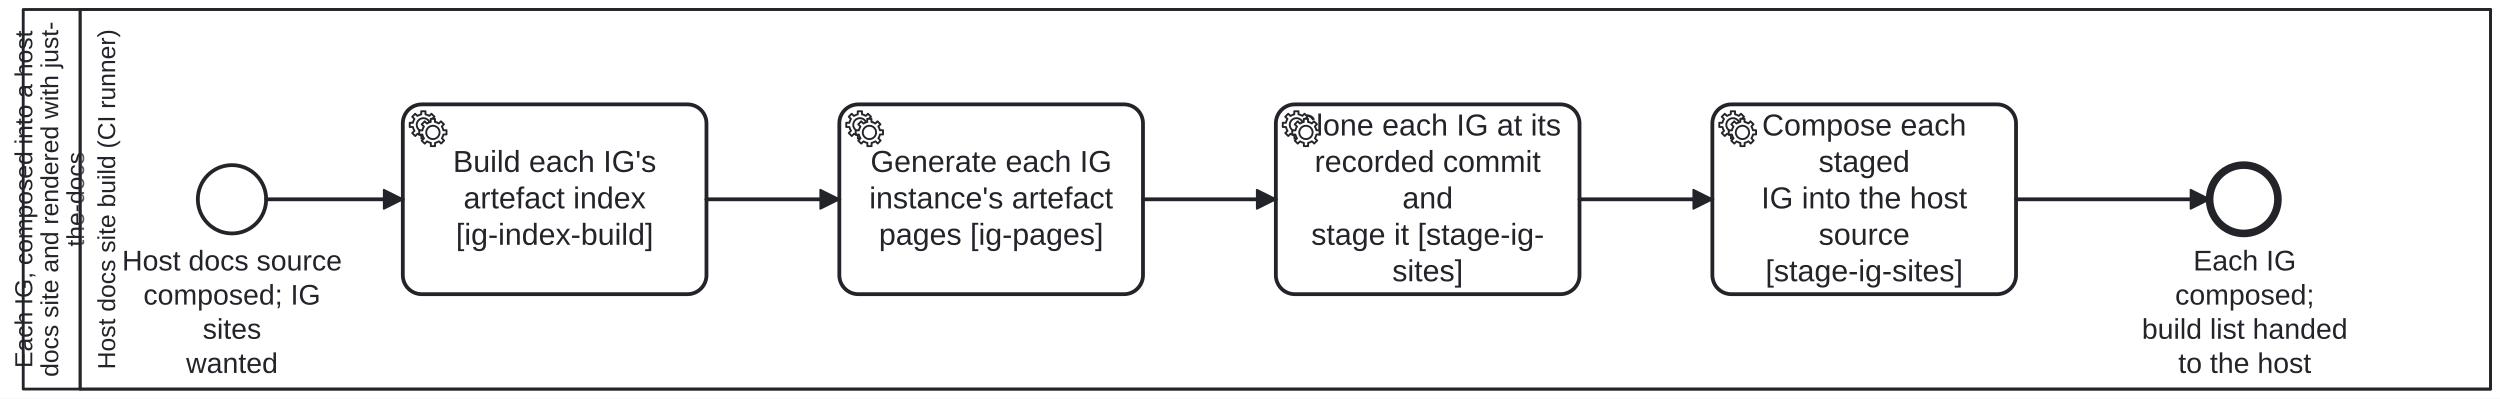
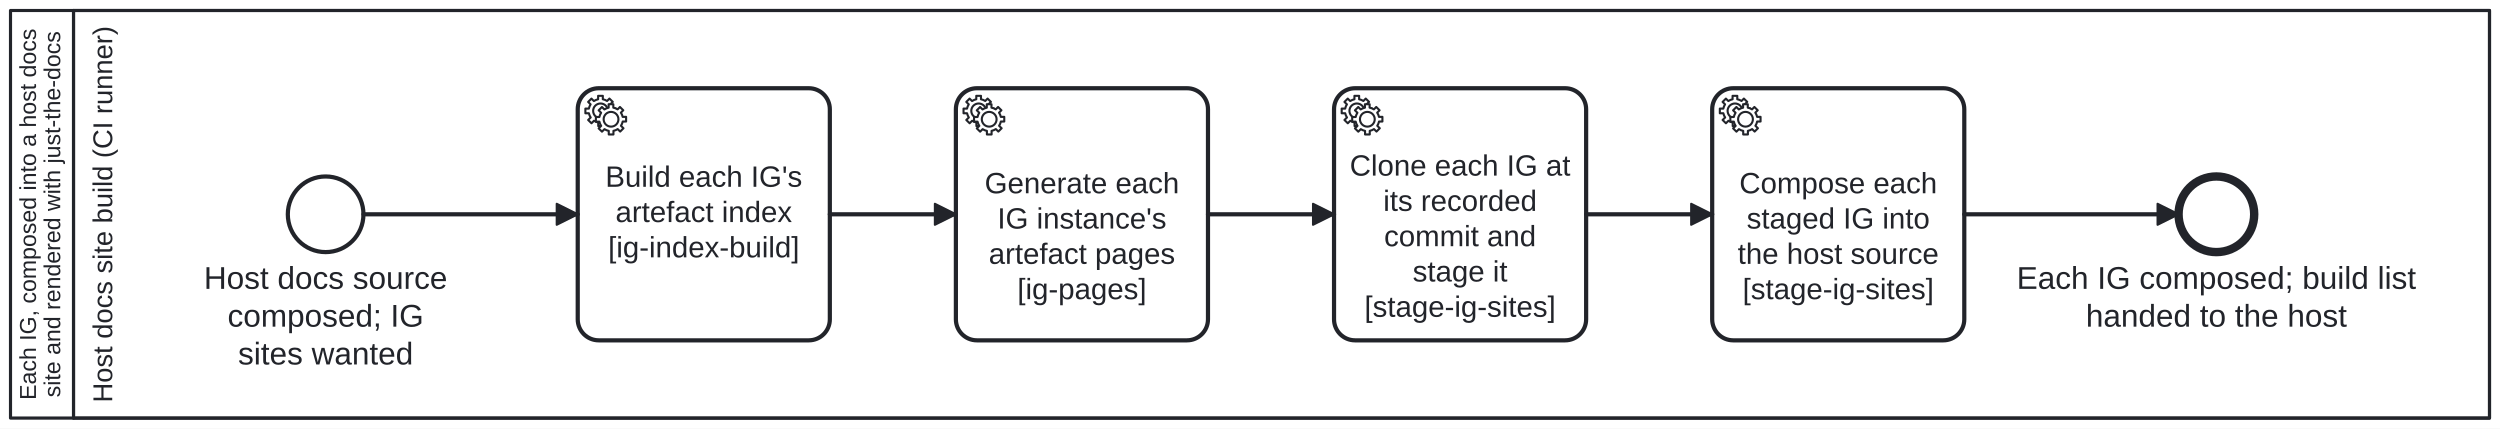
- <svg xmlns="http://www.w3.org/2000/svg" width="100%" style="max-width:100%;height:auto" viewBox="47.763 55 1317.238 210" version="1.1">
-   <rect x="47.763" y="55" width="1317.238" height="210" fill="#ffffff" />
+ <svg xmlns="http://www.w3.org/2000/svg" width="100%" style="max-width:100%;height:auto" viewBox="55 55 1190 204" version="1.1">
+   <rect x="55" y="55" width="1190" height="204" fill="#ffffff" />
  <g class="djs-group">
    <g class="djs-element djs-shape" data-element-id="Participant_Process_IgDocsSiteCompose" style="display: block;" transform="matrix(1 0 0 1 60 60)">
      <g class="djs-visual">
-         <rect x="0" y="0" width="1300" height="200" rx="0" ry="0" style="stroke-linecap: round; stroke-linejoin: round; stroke: rgb(34, 36, 42); stroke-width: 1.5px; fill: white; fill-opacity: 0.95;" />
-         <path style="fill: none; stroke-linecap: round; stroke-linejoin: round; stroke: rgb(34, 36, 42); stroke-width: 1.5px;" d="M30,0L30,200" />
-         <text lineHeight="1.05" class="djs-label" transform="matrix(-1.83697e-16 -1 1 -1.83697e-16 0 200)" style="font-family: Arial, sans-serif; font-size: 13px; font-weight: normal; fill: rgb(34, 36, 42);">
-           <tspan x="11.117" y="4.762">Each IG, composed into a host </tspan>
-           <tspan x="6.423" y="18.413">docs site and rendered with just-</tspan>
-           <tspan x="75.07" y="32.062">the-docs</tspan>
+         <rect x="0" y="0" width="1180" height="194" rx="0" ry="0" style="stroke-linecap: round; stroke-linejoin: round; stroke: rgb(34, 36, 42); stroke-width: 1.5px; fill: white; fill-opacity: 0.95;" />
+         <path style="fill: none; stroke-linecap: round; stroke-linejoin: round; stroke: rgb(34, 36, 42); stroke-width: 1.5px;" d="M30,0L30,194" />
+         <text lineHeight="1.05" class="djs-label" transform="matrix(-1.83697e-16 -1 1 -1.83697e-16 0 194)" style="font-family: Arial, sans-serif; font-size: 11px; font-weight: normal; fill: rgb(34, 36, 42);">
+           <tspan x="8.646" y="12.113">Each IG, composed into a host docs</tspan>
+           <tspan x="9.87" y="23.663">site and rendered with just-the-docs</tspan>
        </text>
      </g>
-       <rect class="djs-hit djs-hit-all" x="0" y="0" width="1300" height="200" style="fill: none; stroke-opacity: 0; stroke: white; stroke-width: 15px;" />
+       <rect class="djs-hit djs-hit-all" x="0" y="0" width="1180" height="194" style="fill: none; stroke-opacity: 0; stroke: white; stroke-width: 15px;" />
    </g>
    <g class="djs-children">
      <g class="djs-group">
        <g class="djs-element djs-shape" data-element-id="Lane_Build" style="display: block;" transform="matrix(1 0 0 1 90 60)">
          <g class="djs-visual">
-             <rect x="0" y="0" width="1270" height="200" rx="0" ry="0" style="stroke-linecap: round; stroke-linejoin: round; stroke: rgb(34, 36, 42); stroke-width: 1.5px; fill: white; fill-opacity: 0.25;" />
-             <text lineHeight="1.05" class="djs-label" transform="matrix(-1.83697e-16 -1 1 -1.83697e-16 0 200)" style="font-family: Arial, sans-serif; font-size: 13px; font-weight: normal; fill: rgb(34, 36, 42);">
-               <tspan x="10.409" y="18.413">Host docs site build (CI runner)</tspan>
-             </text>
-           </g>
-           <rect class="djs-hit djs-hit-all" x="0" y="0" width="1270" height="200" style="fill: none; stroke-opacity: 0; stroke: white; stroke-width: 15px;" />
-         </g>
-       </g>
-       <g class="djs-group">
-         <g class="djs-element djs-shape" data-element-id="Start_Compose" style="display: block;" transform="matrix(1 0 0 1 152 142)">
+             <rect x="0" y="0" width="1150" height="194" rx="0" ry="0" style="stroke-linecap: round; stroke-linejoin: round; stroke: rgb(34, 36, 42); stroke-width: 1.5px; fill: white; fill-opacity: 0.25;" />
+             <text lineHeight="1.05" class="djs-label" transform="matrix(-1.83697e-16 -1 1 -1.83697e-16 0 194)" style="font-family: Arial, sans-serif; font-size: 13px; font-weight: normal; fill: rgb(34, 36, 42);">
+               <tspan x="7.409" y="18.413">Host docs site build (CI runner)</tspan>
+             </text>
+           </g>
+           <rect class="djs-hit djs-hit-all" x="0" y="0" width="1150" height="194" style="fill: none; stroke-opacity: 0; stroke: white; stroke-width: 15px;" />
+         </g>
+       </g>
+       <g class="djs-group">
+         <g class="djs-element djs-shape" data-element-id="Start_Compose" style="display: block;" transform="matrix(1 0 0 1 192 139)">
          <g class="djs-visual">
            <circle cx="18" cy="18" r="18" style="stroke-linecap: round; stroke-linejoin: round; stroke: rgb(34, 36, 42); stroke-width: 2px; fill: white; fill-opacity: 0.95;" />
          </g>
          <rect class="djs-hit djs-hit-all" x="0" y="0" width="36" height="36" style="fill: none; stroke-opacity: 0; stroke: white; stroke-width: 15px;" />
        </g>
      </g>
      <g class="djs-group">
-         <g class="djs-element djs-shape" data-element-id="Start_Compose_label" style="display: block;" transform="matrix(1 0 0 1 112 184)">
+         <g class="djs-element djs-shape" data-element-id="Start_Compose_label" style="display: block;" transform="matrix(1 0 0 1 132.0547 179)">
          <g class="djs-visual">
            <text lineHeight="1.2" class="djs-label" style="font-family: Arial, sans-serif; font-size: 15px; font-weight: normal; fill: rgb(34, 36, 42);">
-               <tspan x="0.058" y="13.5">Host docs source</tspan>
-               <tspan x="11.312" y="31.5">composed; IG </tspan>
-               <tspan x="42.579" y="49.5">sites</tspan>
-               <tspan x="33.815" y="67.5">wanted</tspan>
-             </text>
-           </g>
-           <rect class="djs-hit djs-hit-all" x="0" y="0" width="116" height="72" style="fill: none; stroke-opacity: 0; stroke: white; stroke-width: 15px;" />
-         </g>
-       </g>
-       <g class="djs-group">
-         <g class="djs-element djs-shape" data-element-id="Task_Indexes" style="display: block;" transform="matrix(1 0 0 1 260 110)">
-           <g class="djs-visual">
-             <rect x="0" y="0" width="160" height="100" rx="10" ry="10" style="stroke-linecap: round; stroke-linejoin: round; stroke: rgb(34, 36, 42); stroke-width: 2px; fill: white; fill-opacity: 0.95;" />
-             <text lineHeight="1.2" class="djs-label" style="font-family: Arial, sans-serif; font-size: 16px; font-weight: normal; fill: rgb(34, 36, 42);">
-               <tspan x="26.445" y="35.6">Build each IG's</tspan>
-               <tspan x="31.973" y="54.8">artefact index</tspan>
-               <tspan x="27.973" y="74">[ig-index-build]</tspan>
-             </text>
-             <circle cx="5" cy="5" r="5" transform="translate(6, 6)" style="stroke-linecap: round; stroke-linejoin: round; stroke: none; stroke-width: 2px; fill: white;" />
-             <path d="m 12,18 v -1.713 c 0.352,-0.07 0.704,-0.178 1.048,-0.321 0.344,-0.145 0.666,-0.321 0.966,-0.521 l 1.194,1.18 1.567,-1.577 -1.195,-1.18 c 0.403,-0.614 0.683,-1.299 0.825,-2.018 l 1.622,-0.01 v -2.22 l -1.637,0.01 c -0.073,-0.352 -0.178,-0.7 -0.324,-1.044 -0.145,-0.344 -0.321,-0.664 -0.523,-0.962 l 1.131,-1.136 -1.583,-1.563 -1.13,1.136 c -0.614,-0.401 -1.303,-0.681 -2.023,-0.822 l 0.009,-1.619 h -2.241 l 0.004,1.631 c -0.354,0.074 -0.705,0.18 -1.05,0.324 -0.344,0.144 -0.665,0.321 -0.964,0.52 l -1.17,-1.158 -1.567,1.579 1.168,1.157 c -0.403,0.613 -0.683,1.298 -0.825,2.017 l -1.659,0.003 v 2.222 l 1.672,-0.006 c 0.073,0.351 0.18,0.702 0.324,1.045 0.145,0.344 0.321,0.664 0.523,0.961 l -1.199,1.197 1.584,1.56 1.196,-1.193 c 0.614,0.403 1.303,0.682 2.023,0.823 l 7.19e-4,1.699 h 2.227 z m 0.221,-3.996 c -1.789,0.75 -3.858,-0.093 -4.61,-1.874 -0.752,-1.783 0.091,-3.846 1.88,-4.596 1.788,-0.749 3.857,0.093 4.609,1.874 0.752,1.782 -0.091,3.846 -1.88,4.596 z" style="fill: white; stroke-linecap: round; stroke-linejoin: round; stroke: rgb(34, 36, 42); stroke-width: 1px;" />
-             <circle cx="5" cy="5" r="5" transform="translate(11, 10)" style="stroke-linecap: round; stroke-linejoin: round; stroke: none; stroke-width: 2px; fill: white;" />
-             <path d="m 17,22 v -1.713 c 0.352,-0.07 0.704,-0.178 1.048,-0.321 0.344,-0.145 0.666,-0.321 0.966,-0.521 l 1.194,1.18 1.567,-1.577 -1.195,-1.18 c 0.403,-0.614 0.683,-1.299 0.825,-2.018 l 1.622,-0.01 v -2.22 l -1.637,0.01 c -0.073,-0.352 -0.178,-0.7 -0.324,-1.044 -0.145,-0.344 -0.321,-0.664 -0.523,-0.962 l 1.131,-1.136 -1.583,-1.563 -1.13,1.136 c -0.614,-0.401 -1.303,-0.681 -2.023,-0.822 l 0.009,-1.619 h -2.241 l 0.004,1.631 c -0.354,0.074 -0.705,0.18 -1.05,0.324 -0.344,0.144 -0.665,0.321 -0.964,0.52 l -1.17,-1.158 -1.567,1.579 1.168,1.157 c -0.403,0.613 -0.683,1.298 -0.825,2.017 l -1.659,0.003 v 2.222 l 1.672,-0.006 c 0.073,0.351 0.18,0.702 0.324,1.045 0.145,0.344 0.321,0.664 0.523,0.961 l -1.199,1.197 1.584,1.56 1.196,-1.193 c 0.614,0.403 1.303,0.682 2.023,0.823 l 7.19e-4,1.699 h 2.227 z m 0.221,-3.996 c -1.789,0.75 -3.858,-0.093 -4.61,-1.874 -0.752,-1.783 0.091,-3.846 1.88,-4.596 1.788,-0.749 3.857,0.093 4.609,1.874 0.752,1.782 -0.091,3.846 -1.88,4.596 z" style="fill: white; stroke-linecap: round; stroke-linejoin: round; stroke: rgb(34, 36, 42); stroke-width: 1px;" />
-           </g>
-           <rect class="djs-hit djs-hit-all" x="0" y="0" width="160" height="100" style="fill: none; stroke-opacity: 0; stroke: white; stroke-width: 15px;" />
-         </g>
-       </g>
-       <g class="djs-group">
-         <g class="djs-element djs-shape" data-element-id="Task_Pages" style="display: block;" transform="matrix(1 0 0 1 490 110)">
-           <g class="djs-visual">
-             <rect x="0" y="0" width="160" height="100" rx="10" ry="10" style="stroke-linecap: round; stroke-linejoin: round; stroke: rgb(34, 36, 42); stroke-width: 2px; fill: white; fill-opacity: 0.95;" />
-             <text lineHeight="1.2" class="djs-label" style="font-family: Arial, sans-serif; font-size: 16px; font-weight: normal; fill: rgb(34, 36, 42);">
-               <tspan x="16.406" y="35.6">Generate each IG</tspan>
-               <tspan x="15.773" y="54.8">instance's artefact</tspan>
-               <tspan x="20.848" y="74">pages [ig-pages]</tspan>
-             </text>
-             <circle cx="5" cy="5" r="5" transform="translate(6, 6)" style="stroke-linecap: round; stroke-linejoin: round; stroke: none; stroke-width: 2px; fill: white;" />
-             <path d="m 12,18 v -1.713 c 0.352,-0.07 0.704,-0.178 1.048,-0.321 0.344,-0.145 0.666,-0.321 0.966,-0.521 l 1.194,1.18 1.567,-1.577 -1.195,-1.18 c 0.403,-0.614 0.683,-1.299 0.825,-2.018 l 1.622,-0.01 v -2.22 l -1.637,0.01 c -0.073,-0.352 -0.178,-0.7 -0.324,-1.044 -0.145,-0.344 -0.321,-0.664 -0.523,-0.962 l 1.131,-1.136 -1.583,-1.563 -1.13,1.136 c -0.614,-0.401 -1.303,-0.681 -2.023,-0.822 l 0.009,-1.619 h -2.241 l 0.004,1.631 c -0.354,0.074 -0.705,0.18 -1.05,0.324 -0.344,0.144 -0.665,0.321 -0.964,0.52 l -1.17,-1.158 -1.567,1.579 1.168,1.157 c -0.403,0.613 -0.683,1.298 -0.825,2.017 l -1.659,0.003 v 2.222 l 1.672,-0.006 c 0.073,0.351 0.18,0.702 0.324,1.045 0.145,0.344 0.321,0.664 0.523,0.961 l -1.199,1.197 1.584,1.56 1.196,-1.193 c 0.614,0.403 1.303,0.682 2.023,0.823 l 7.19e-4,1.699 h 2.227 z m 0.221,-3.996 c -1.789,0.75 -3.858,-0.093 -4.61,-1.874 -0.752,-1.783 0.091,-3.846 1.88,-4.596 1.788,-0.749 3.857,0.093 4.609,1.874 0.752,1.782 -0.091,3.846 -1.88,4.596 z" style="fill: white; stroke-linecap: round; stroke-linejoin: round; stroke: rgb(34, 36, 42); stroke-width: 1px;" />
-             <circle cx="5" cy="5" r="5" transform="translate(11, 10)" style="stroke-linecap: round; stroke-linejoin: round; stroke: none; stroke-width: 2px; fill: white;" />
-             <path d="m 17,22 v -1.713 c 0.352,-0.07 0.704,-0.178 1.048,-0.321 0.344,-0.145 0.666,-0.321 0.966,-0.521 l 1.194,1.18 1.567,-1.577 -1.195,-1.18 c 0.403,-0.614 0.683,-1.299 0.825,-2.018 l 1.622,-0.01 v -2.22 l -1.637,0.01 c -0.073,-0.352 -0.178,-0.7 -0.324,-1.044 -0.145,-0.344 -0.321,-0.664 -0.523,-0.962 l 1.131,-1.136 -1.583,-1.563 -1.13,1.136 c -0.614,-0.401 -1.303,-0.681 -2.023,-0.822 l 0.009,-1.619 h -2.241 l 0.004,1.631 c -0.354,0.074 -0.705,0.18 -1.05,0.324 -0.344,0.144 -0.665,0.321 -0.964,0.52 l -1.17,-1.158 -1.567,1.579 1.168,1.157 c -0.403,0.613 -0.683,1.298 -0.825,2.017 l -1.659,0.003 v 2.222 l 1.672,-0.006 c 0.073,0.351 0.18,0.702 0.324,1.045 0.145,0.344 0.321,0.664 0.523,0.961 l -1.199,1.197 1.584,1.56 1.196,-1.193 c 0.614,0.403 1.303,0.682 2.023,0.823 l 7.19e-4,1.699 h 2.227 z m 0.221,-3.996 c -1.789,0.75 -3.858,-0.093 -4.61,-1.874 -0.752,-1.783 0.091,-3.846 1.88,-4.596 1.788,-0.749 3.857,0.093 4.609,1.874 0.752,1.782 -0.091,3.846 -1.88,4.596 z" style="fill: white; stroke-linecap: round; stroke-linejoin: round; stroke: rgb(34, 36, 42); stroke-width: 1px;" />
-           </g>
-           <rect class="djs-hit djs-hit-all" x="0" y="0" width="160" height="100" style="fill: none; stroke-opacity: 0; stroke: white; stroke-width: 15px;" />
-         </g>
-       </g>
-       <g class="djs-group">
-         <g class="djs-element djs-shape" data-element-id="Task_Stage" style="display: block;" transform="matrix(1 0 0 1 720 110)">
-           <g class="djs-visual">
-             <rect x="0" y="0" width="160" height="100" rx="10" ry="10" style="stroke-linecap: round; stroke-linejoin: round; stroke: rgb(34, 36, 42); stroke-width: 2px; fill: white; fill-opacity: 0.95;" />
-             <text lineHeight="1.2" class="djs-label" style="font-family: Arial, sans-serif; font-size: 16px; font-weight: normal; fill: rgb(34, 36, 42);">
-               <tspan x="9.742" y="16.4">Clone each IG at its</tspan>
-               <tspan x="20.426" y="35.6">recorded commit </tspan>
-               <tspan x="66.652" y="54.8">and</tspan>
-               <tspan x="18.637" y="74">stage it [stage-ig-</tspan>
-               <tspan x="61.328" y="93.2">sites]</tspan>
-             </text>
-             <circle cx="5" cy="5" r="5" transform="translate(6, 6)" style="stroke-linecap: round; stroke-linejoin: round; stroke: none; stroke-width: 2px; fill: white;" />
-             <path d="m 12,18 v -1.713 c 0.352,-0.07 0.704,-0.178 1.048,-0.321 0.344,-0.145 0.666,-0.321 0.966,-0.521 l 1.194,1.18 1.567,-1.577 -1.195,-1.18 c 0.403,-0.614 0.683,-1.299 0.825,-2.018 l 1.622,-0.01 v -2.22 l -1.637,0.01 c -0.073,-0.352 -0.178,-0.7 -0.324,-1.044 -0.145,-0.344 -0.321,-0.664 -0.523,-0.962 l 1.131,-1.136 -1.583,-1.563 -1.13,1.136 c -0.614,-0.401 -1.303,-0.681 -2.023,-0.822 l 0.009,-1.619 h -2.241 l 0.004,1.631 c -0.354,0.074 -0.705,0.18 -1.05,0.324 -0.344,0.144 -0.665,0.321 -0.964,0.52 l -1.17,-1.158 -1.567,1.579 1.168,1.157 c -0.403,0.613 -0.683,1.298 -0.825,2.017 l -1.659,0.003 v 2.222 l 1.672,-0.006 c 0.073,0.351 0.18,0.702 0.324,1.045 0.145,0.344 0.321,0.664 0.523,0.961 l -1.199,1.197 1.584,1.56 1.196,-1.193 c 0.614,0.403 1.303,0.682 2.023,0.823 l 7.19e-4,1.699 h 2.227 z m 0.221,-3.996 c -1.789,0.75 -3.858,-0.093 -4.61,-1.874 -0.752,-1.783 0.091,-3.846 1.88,-4.596 1.788,-0.749 3.857,0.093 4.609,1.874 0.752,1.782 -0.091,3.846 -1.88,4.596 z" style="fill: white; stroke-linecap: round; stroke-linejoin: round; stroke: rgb(34, 36, 42); stroke-width: 1px;" />
-             <circle cx="5" cy="5" r="5" transform="translate(11, 10)" style="stroke-linecap: round; stroke-linejoin: round; stroke: none; stroke-width: 2px; fill: white;" />
-             <path d="m 17,22 v -1.713 c 0.352,-0.07 0.704,-0.178 1.048,-0.321 0.344,-0.145 0.666,-0.321 0.966,-0.521 l 1.194,1.18 1.567,-1.577 -1.195,-1.18 c 0.403,-0.614 0.683,-1.299 0.825,-2.018 l 1.622,-0.01 v -2.22 l -1.637,0.01 c -0.073,-0.352 -0.178,-0.7 -0.324,-1.044 -0.145,-0.344 -0.321,-0.664 -0.523,-0.962 l 1.131,-1.136 -1.583,-1.563 -1.13,1.136 c -0.614,-0.401 -1.303,-0.681 -2.023,-0.822 l 0.009,-1.619 h -2.241 l 0.004,1.631 c -0.354,0.074 -0.705,0.18 -1.05,0.324 -0.344,0.144 -0.665,0.321 -0.964,0.52 l -1.17,-1.158 -1.567,1.579 1.168,1.157 c -0.403,0.613 -0.683,1.298 -0.825,2.017 l -1.659,0.003 v 2.222 l 1.672,-0.006 c 0.073,0.351 0.18,0.702 0.324,1.045 0.145,0.344 0.321,0.664 0.523,0.961 l -1.199,1.197 1.584,1.56 1.196,-1.193 c 0.614,0.403 1.303,0.682 2.023,0.823 l 7.19e-4,1.699 h 2.227 z m 0.221,-3.996 c -1.789,0.75 -3.858,-0.093 -4.61,-1.874 -0.752,-1.783 0.091,-3.846 1.88,-4.596 1.788,-0.749 3.857,0.093 4.609,1.874 0.752,1.782 -0.091,3.846 -1.88,4.596 z" style="fill: white; stroke-linecap: round; stroke-linejoin: round; stroke: rgb(34, 36, 42); stroke-width: 1px;" />
-           </g>
-           <rect class="djs-hit djs-hit-all" x="0" y="0" width="160" height="100" style="fill: none; stroke-opacity: 0; stroke: white; stroke-width: 15px;" />
-         </g>
-       </g>
-       <g class="djs-group">
-         <g class="djs-element djs-shape" data-element-id="Task_ComposeInto" style="display: block;" transform="matrix(1 0 0 1 950 110)">
-           <g class="djs-visual">
-             <rect x="0" y="0" width="160" height="100" rx="10" ry="10" style="stroke-linecap: round; stroke-linejoin: round; stroke: rgb(34, 36, 42); stroke-width: 2px; fill: white; fill-opacity: 0.95;" />
-             <text lineHeight="1.2" class="djs-label" style="font-family: Arial, sans-serif; font-size: 16px; font-weight: normal; fill: rgb(34, 36, 42);">
-               <tspan x="26.191" y="16.4">Compose each </tspan>
-               <tspan x="55.98" y="35.6">staged</tspan>
-               <tspan x="25.746" y="54.8">IG into the host </tspan>
-               <tspan x="55.988" y="74">source</tspan>
-               <tspan x="27.98" y="93.2">[stage-ig-sites]</tspan>
-             </text>
-             <circle cx="5" cy="5" r="5" transform="translate(6, 6)" style="stroke-linecap: round; stroke-linejoin: round; stroke: none; stroke-width: 2px; fill: white;" />
-             <path d="m 12,18 v -1.713 c 0.352,-0.07 0.704,-0.178 1.048,-0.321 0.344,-0.145 0.666,-0.321 0.966,-0.521 l 1.194,1.18 1.567,-1.577 -1.195,-1.18 c 0.403,-0.614 0.683,-1.299 0.825,-2.018 l 1.622,-0.01 v -2.22 l -1.637,0.01 c -0.073,-0.352 -0.178,-0.7 -0.324,-1.044 -0.145,-0.344 -0.321,-0.664 -0.523,-0.962 l 1.131,-1.136 -1.583,-1.563 -1.13,1.136 c -0.614,-0.401 -1.303,-0.681 -2.023,-0.822 l 0.009,-1.619 h -2.241 l 0.004,1.631 c -0.354,0.074 -0.705,0.18 -1.05,0.324 -0.344,0.144 -0.665,0.321 -0.964,0.52 l -1.17,-1.158 -1.567,1.579 1.168,1.157 c -0.403,0.613 -0.683,1.298 -0.825,2.017 l -1.659,0.003 v 2.222 l 1.672,-0.006 c 0.073,0.351 0.18,0.702 0.324,1.045 0.145,0.344 0.321,0.664 0.523,0.961 l -1.199,1.197 1.584,1.56 1.196,-1.193 c 0.614,0.403 1.303,0.682 2.023,0.823 l 7.19e-4,1.699 h 2.227 z m 0.221,-3.996 c -1.789,0.75 -3.858,-0.093 -4.61,-1.874 -0.752,-1.783 0.091,-3.846 1.88,-4.596 1.788,-0.749 3.857,0.093 4.609,1.874 0.752,1.782 -0.091,3.846 -1.88,4.596 z" style="fill: white; stroke-linecap: round; stroke-linejoin: round; stroke: rgb(34, 36, 42); stroke-width: 1px;" />
-             <circle cx="5" cy="5" r="5" transform="translate(11, 10)" style="stroke-linecap: round; stroke-linejoin: round; stroke: none; stroke-width: 2px; fill: white;" />
-             <path d="m 17,22 v -1.713 c 0.352,-0.07 0.704,-0.178 1.048,-0.321 0.344,-0.145 0.666,-0.321 0.966,-0.521 l 1.194,1.18 1.567,-1.577 -1.195,-1.18 c 0.403,-0.614 0.683,-1.299 0.825,-2.018 l 1.622,-0.01 v -2.22 l -1.637,0.01 c -0.073,-0.352 -0.178,-0.7 -0.324,-1.044 -0.145,-0.344 -0.321,-0.664 -0.523,-0.962 l 1.131,-1.136 -1.583,-1.563 -1.13,1.136 c -0.614,-0.401 -1.303,-0.681 -2.023,-0.822 l 0.009,-1.619 h -2.241 l 0.004,1.631 c -0.354,0.074 -0.705,0.18 -1.05,0.324 -0.344,0.144 -0.665,0.321 -0.964,0.52 l -1.17,-1.158 -1.567,1.579 1.168,1.157 c -0.403,0.613 -0.683,1.298 -0.825,2.017 l -1.659,0.003 v 2.222 l 1.672,-0.006 c 0.073,0.351 0.18,0.702 0.324,1.045 0.145,0.344 0.321,0.664 0.523,0.961 l -1.199,1.197 1.584,1.56 1.196,-1.193 c 0.614,0.403 1.303,0.682 2.023,0.823 l 7.19e-4,1.699 h 2.227 z m 0.221,-3.996 c -1.789,0.75 -3.858,-0.093 -4.61,-1.874 -0.752,-1.783 0.091,-3.846 1.88,-4.596 1.788,-0.749 3.857,0.093 4.609,1.874 0.752,1.782 -0.091,3.846 -1.88,4.596 z" style="fill: white; stroke-linecap: round; stroke-linejoin: round; stroke: rgb(34, 36, 42); stroke-width: 1px;" />
-           </g>
-           <rect class="djs-hit djs-hit-all" x="0" y="0" width="160" height="100" style="fill: none; stroke-opacity: 0; stroke: white; stroke-width: 15px;" />
-         </g>
-       </g>
-       <g class="djs-group">
-         <g class="djs-element djs-shape" data-element-id="End_Composed" style="display: block;" transform="matrix(1 0 0 1 1212 142)">
+               <tspan x="20.003" y="13.5">Host docs source</tspan>
+               <tspan x="31.257" y="31.5">composed; IG</tspan>
+               <tspan x="36.256" y="49.5">sites wanted</tspan>
+             </text>
+           </g>
+           <rect class="djs-hit djs-hit-all" x="0" y="0" width="155.891" height="54" style="fill: none; stroke-opacity: 0; stroke: white; stroke-width: 15px;" />
+         </g>
+       </g>
+       <g class="djs-group">
+         <g class="djs-element djs-shape" data-element-id="Task_Indexes" style="display: block;" transform="matrix(1 0 0 1 330 97)">
+           <g class="djs-visual">
+             <rect x="0" y="0" width="120" height="120" rx="10" ry="10" style="stroke-linecap: round; stroke-linejoin: round; stroke: rgb(34, 36, 42); stroke-width: 2px; fill: white; fill-opacity: 0.95;" />
+             <text lineHeight="1.2" class="djs-label" transform="translate(0 34.3)" style="font-family: Arial, sans-serif; font-size: 14px; font-weight: normal; fill: rgb(34, 36, 42);">
+               <tspan x="13.14" y="12.6">Build each IG's</tspan>
+               <tspan x="17.976" y="29.4">artefact index</tspan>
+               <tspan x="14.476" y="46.2">[ig-index-build]</tspan>
+             </text>
+             <circle cx="5" cy="5" r="5" transform="translate(6, 6)" style="stroke-linecap: round; stroke-linejoin: round; stroke: none; stroke-width: 2px; fill: white;" />
+             <path d="m 12,18 v -1.713 c 0.352,-0.07 0.704,-0.178 1.048,-0.321 0.344,-0.145 0.666,-0.321 0.966,-0.521 l 1.194,1.18 1.567,-1.577 -1.195,-1.18 c 0.403,-0.614 0.683,-1.299 0.825,-2.018 l 1.622,-0.01 v -2.22 l -1.637,0.01 c -0.073,-0.352 -0.178,-0.7 -0.324,-1.044 -0.145,-0.344 -0.321,-0.664 -0.523,-0.962 l 1.131,-1.136 -1.583,-1.563 -1.13,1.136 c -0.614,-0.401 -1.303,-0.681 -2.023,-0.822 l 0.009,-1.619 h -2.241 l 0.004,1.631 c -0.354,0.074 -0.705,0.18 -1.05,0.324 -0.344,0.144 -0.665,0.321 -0.964,0.52 l -1.17,-1.158 -1.567,1.579 1.168,1.157 c -0.403,0.613 -0.683,1.298 -0.825,2.017 l -1.659,0.003 v 2.222 l 1.672,-0.006 c 0.073,0.351 0.18,0.702 0.324,1.045 0.145,0.344 0.321,0.664 0.523,0.961 l -1.199,1.197 1.584,1.56 1.196,-1.193 c 0.614,0.403 1.303,0.682 2.023,0.823 l 7.19e-4,1.699 h 2.227 z m 0.221,-3.996 c -1.789,0.75 -3.858,-0.093 -4.61,-1.874 -0.752,-1.783 0.091,-3.846 1.88,-4.596 1.788,-0.749 3.857,0.093 4.609,1.874 0.752,1.782 -0.091,3.846 -1.88,4.596 z" style="fill: white; stroke-linecap: round; stroke-linejoin: round; stroke: rgb(34, 36, 42); stroke-width: 1px;" />
+             <circle cx="5" cy="5" r="5" transform="translate(11, 10)" style="stroke-linecap: round; stroke-linejoin: round; stroke: none; stroke-width: 2px; fill: white;" />
+             <path d="m 17,22 v -1.713 c 0.352,-0.07 0.704,-0.178 1.048,-0.321 0.344,-0.145 0.666,-0.321 0.966,-0.521 l 1.194,1.18 1.567,-1.577 -1.195,-1.18 c 0.403,-0.614 0.683,-1.299 0.825,-2.018 l 1.622,-0.01 v -2.22 l -1.637,0.01 c -0.073,-0.352 -0.178,-0.7 -0.324,-1.044 -0.145,-0.344 -0.321,-0.664 -0.523,-0.962 l 1.131,-1.136 -1.583,-1.563 -1.13,1.136 c -0.614,-0.401 -1.303,-0.681 -2.023,-0.822 l 0.009,-1.619 h -2.241 l 0.004,1.631 c -0.354,0.074 -0.705,0.18 -1.05,0.324 -0.344,0.144 -0.665,0.321 -0.964,0.52 l -1.17,-1.158 -1.567,1.579 1.168,1.157 c -0.403,0.613 -0.683,1.298 -0.825,2.017 l -1.659,0.003 v 2.222 l 1.672,-0.006 c 0.073,0.351 0.18,0.702 0.324,1.045 0.145,0.344 0.321,0.664 0.523,0.961 l -1.199,1.197 1.584,1.56 1.196,-1.193 c 0.614,0.403 1.303,0.682 2.023,0.823 l 7.19e-4,1.699 h 2.227 z m 0.221,-3.996 c -1.789,0.75 -3.858,-0.093 -4.61,-1.874 -0.752,-1.783 0.091,-3.846 1.88,-4.596 1.788,-0.749 3.857,0.093 4.609,1.874 0.752,1.782 -0.091,3.846 -1.88,4.596 z" style="fill: white; stroke-linecap: round; stroke-linejoin: round; stroke: rgb(34, 36, 42); stroke-width: 1px;" />
+           </g>
+           <rect class="djs-hit djs-hit-all" x="0" y="0" width="120" height="120" style="fill: none; stroke-opacity: 0; stroke: white; stroke-width: 15px;" />
+         </g>
+       </g>
+       <g class="djs-group">
+         <g class="djs-element djs-shape" data-element-id="Task_Pages" style="display: block;" transform="matrix(1 0 0 1 510 97)">
+           <g class="djs-visual">
+             <rect x="0" y="0" width="120" height="120" rx="10" ry="10" style="stroke-linecap: round; stroke-linejoin: round; stroke: rgb(34, 36, 42); stroke-width: 2px; fill: white; fill-opacity: 0.95;" />
+             <text lineHeight="1.2" class="djs-label" transform="translate(0 37.4)" style="font-family: Arial, sans-serif; font-size: 14px; font-weight: normal; fill: rgb(34, 36, 42);">
+               <tspan x="13.69" y="12.6">Generate each</tspan>
+               <tspan x="19.757" y="29.4">IG instance's</tspan>
+               <tspan x="15.638" y="46.2">artefact pages</tspan>
+               <tspan x="29.259" y="63">[ig-pages]</tspan>
+             </text>
+             <circle cx="5" cy="5" r="5" transform="translate(6, 6)" style="stroke-linecap: round; stroke-linejoin: round; stroke: none; stroke-width: 2px; fill: white;" />
+             <path d="m 12,18 v -1.713 c 0.352,-0.07 0.704,-0.178 1.048,-0.321 0.344,-0.145 0.666,-0.321 0.966,-0.521 l 1.194,1.18 1.567,-1.577 -1.195,-1.18 c 0.403,-0.614 0.683,-1.299 0.825,-2.018 l 1.622,-0.01 v -2.22 l -1.637,0.01 c -0.073,-0.352 -0.178,-0.7 -0.324,-1.044 -0.145,-0.344 -0.321,-0.664 -0.523,-0.962 l 1.131,-1.136 -1.583,-1.563 -1.13,1.136 c -0.614,-0.401 -1.303,-0.681 -2.023,-0.822 l 0.009,-1.619 h -2.241 l 0.004,1.631 c -0.354,0.074 -0.705,0.18 -1.05,0.324 -0.344,0.144 -0.665,0.321 -0.964,0.52 l -1.17,-1.158 -1.567,1.579 1.168,1.157 c -0.403,0.613 -0.683,1.298 -0.825,2.017 l -1.659,0.003 v 2.222 l 1.672,-0.006 c 0.073,0.351 0.18,0.702 0.324,1.045 0.145,0.344 0.321,0.664 0.523,0.961 l -1.199,1.197 1.584,1.56 1.196,-1.193 c 0.614,0.403 1.303,0.682 2.023,0.823 l 7.19e-4,1.699 h 2.227 z m 0.221,-3.996 c -1.789,0.75 -3.858,-0.093 -4.61,-1.874 -0.752,-1.783 0.091,-3.846 1.88,-4.596 1.788,-0.749 3.857,0.093 4.609,1.874 0.752,1.782 -0.091,3.846 -1.88,4.596 z" style="fill: white; stroke-linecap: round; stroke-linejoin: round; stroke: rgb(34, 36, 42); stroke-width: 1px;" />
+             <circle cx="5" cy="5" r="5" transform="translate(11, 10)" style="stroke-linecap: round; stroke-linejoin: round; stroke: none; stroke-width: 2px; fill: white;" />
+             <path d="m 17,22 v -1.713 c 0.352,-0.07 0.704,-0.178 1.048,-0.321 0.344,-0.145 0.666,-0.321 0.966,-0.521 l 1.194,1.18 1.567,-1.577 -1.195,-1.18 c 0.403,-0.614 0.683,-1.299 0.825,-2.018 l 1.622,-0.01 v -2.22 l -1.637,0.01 c -0.073,-0.352 -0.178,-0.7 -0.324,-1.044 -0.145,-0.344 -0.321,-0.664 -0.523,-0.962 l 1.131,-1.136 -1.583,-1.563 -1.13,1.136 c -0.614,-0.401 -1.303,-0.681 -2.023,-0.822 l 0.009,-1.619 h -2.241 l 0.004,1.631 c -0.354,0.074 -0.705,0.18 -1.05,0.324 -0.344,0.144 -0.665,0.321 -0.964,0.52 l -1.17,-1.158 -1.567,1.579 1.168,1.157 c -0.403,0.613 -0.683,1.298 -0.825,2.017 l -1.659,0.003 v 2.222 l 1.672,-0.006 c 0.073,0.351 0.18,0.702 0.324,1.045 0.145,0.344 0.321,0.664 0.523,0.961 l -1.199,1.197 1.584,1.56 1.196,-1.193 c 0.614,0.403 1.303,0.682 2.023,0.823 l 7.19e-4,1.699 h 2.227 z m 0.221,-3.996 c -1.789,0.75 -3.858,-0.093 -4.61,-1.874 -0.752,-1.783 0.091,-3.846 1.88,-4.596 1.788,-0.749 3.857,0.093 4.609,1.874 0.752,1.782 -0.091,3.846 -1.88,4.596 z" style="fill: white; stroke-linecap: round; stroke-linejoin: round; stroke: rgb(34, 36, 42); stroke-width: 1px;" />
+           </g>
+           <rect class="djs-hit djs-hit-all" x="0" y="0" width="120" height="120" style="fill: none; stroke-opacity: 0; stroke: white; stroke-width: 15px;" />
+         </g>
+       </g>
+       <g class="djs-group">
+         <g class="djs-element djs-shape" data-element-id="Task_Stage" style="display: block;" transform="matrix(1 0 0 1 690 97)">
+           <g class="djs-visual">
+             <rect x="0" y="0" width="120" height="120" rx="10" ry="10" style="stroke-linecap: round; stroke-linejoin: round; stroke: rgb(34, 36, 42); stroke-width: 2px; fill: white; fill-opacity: 0.95;" />
+             <text lineHeight="1.2" class="djs-label" transform="translate(0 29)" style="font-family: Arial, sans-serif; font-size: 14px; font-weight: normal; fill: rgb(34, 36, 42);">
+               <tspan x="7.469" y="12.6">Clone each IG at</tspan>
+               <tspan x="23.428" y="29.4">its recorded</tspan>
+               <tspan x="23.821" y="46.2">commit and</tspan>
+               <tspan x="37.431" y="63">stage it</tspan>
+               <tspan x="14.483" y="79.8">[stage-ig-sites]</tspan>
+             </text>
+             <circle cx="5" cy="5" r="5" transform="translate(6, 6)" style="stroke-linecap: round; stroke-linejoin: round; stroke: none; stroke-width: 2px; fill: white;" />
+             <path d="m 12,18 v -1.713 c 0.352,-0.07 0.704,-0.178 1.048,-0.321 0.344,-0.145 0.666,-0.321 0.966,-0.521 l 1.194,1.18 1.567,-1.577 -1.195,-1.18 c 0.403,-0.614 0.683,-1.299 0.825,-2.018 l 1.622,-0.01 v -2.22 l -1.637,0.01 c -0.073,-0.352 -0.178,-0.7 -0.324,-1.044 -0.145,-0.344 -0.321,-0.664 -0.523,-0.962 l 1.131,-1.136 -1.583,-1.563 -1.13,1.136 c -0.614,-0.401 -1.303,-0.681 -2.023,-0.822 l 0.009,-1.619 h -2.241 l 0.004,1.631 c -0.354,0.074 -0.705,0.18 -1.05,0.324 -0.344,0.144 -0.665,0.321 -0.964,0.52 l -1.17,-1.158 -1.567,1.579 1.168,1.157 c -0.403,0.613 -0.683,1.298 -0.825,2.017 l -1.659,0.003 v 2.222 l 1.672,-0.006 c 0.073,0.351 0.18,0.702 0.324,1.045 0.145,0.344 0.321,0.664 0.523,0.961 l -1.199,1.197 1.584,1.56 1.196,-1.193 c 0.614,0.403 1.303,0.682 2.023,0.823 l 7.19e-4,1.699 h 2.227 z m 0.221,-3.996 c -1.789,0.75 -3.858,-0.093 -4.61,-1.874 -0.752,-1.783 0.091,-3.846 1.88,-4.596 1.788,-0.749 3.857,0.093 4.609,1.874 0.752,1.782 -0.091,3.846 -1.88,4.596 z" style="fill: white; stroke-linecap: round; stroke-linejoin: round; stroke: rgb(34, 36, 42); stroke-width: 1px;" />
+             <circle cx="5" cy="5" r="5" transform="translate(11, 10)" style="stroke-linecap: round; stroke-linejoin: round; stroke: none; stroke-width: 2px; fill: white;" />
+             <path d="m 17,22 v -1.713 c 0.352,-0.07 0.704,-0.178 1.048,-0.321 0.344,-0.145 0.666,-0.321 0.966,-0.521 l 1.194,1.18 1.567,-1.577 -1.195,-1.18 c 0.403,-0.614 0.683,-1.299 0.825,-2.018 l 1.622,-0.01 v -2.22 l -1.637,0.01 c -0.073,-0.352 -0.178,-0.7 -0.324,-1.044 -0.145,-0.344 -0.321,-0.664 -0.523,-0.962 l 1.131,-1.136 -1.583,-1.563 -1.13,1.136 c -0.614,-0.401 -1.303,-0.681 -2.023,-0.822 l 0.009,-1.619 h -2.241 l 0.004,1.631 c -0.354,0.074 -0.705,0.18 -1.05,0.324 -0.344,0.144 -0.665,0.321 -0.964,0.52 l -1.17,-1.158 -1.567,1.579 1.168,1.157 c -0.403,0.613 -0.683,1.298 -0.825,2.017 l -1.659,0.003 v 2.222 l 1.672,-0.006 c 0.073,0.351 0.18,0.702 0.324,1.045 0.145,0.344 0.321,0.664 0.523,0.961 l -1.199,1.197 1.584,1.56 1.196,-1.193 c 0.614,0.403 1.303,0.682 2.023,0.823 l 7.19e-4,1.699 h 2.227 z m 0.221,-3.996 c -1.789,0.75 -3.858,-0.093 -4.61,-1.874 -0.752,-1.783 0.091,-3.846 1.88,-4.596 1.788,-0.749 3.857,0.093 4.609,1.874 0.752,1.782 -0.091,3.846 -1.88,4.596 z" style="fill: white; stroke-linecap: round; stroke-linejoin: round; stroke: rgb(34, 36, 42); stroke-width: 1px;" />
+           </g>
+           <rect class="djs-hit djs-hit-all" x="0" y="0" width="120" height="120" style="fill: none; stroke-opacity: 0; stroke: white; stroke-width: 15px;" />
+         </g>
+       </g>
+       <g class="djs-group">
+         <g class="djs-element djs-shape" data-element-id="Task_ComposeInto" style="display: block;" transform="matrix(1 0 0 1 870 97)">
+           <g class="djs-visual">
+             <rect x="0" y="0" width="120" height="120" rx="10" ry="10" style="stroke-linecap: round; stroke-linejoin: round; stroke: rgb(34, 36, 42); stroke-width: 2px; fill: white; fill-opacity: 0.95;" />
+             <text lineHeight="1.2" class="djs-label" transform="translate(0 37.4)" style="font-family: Arial, sans-serif; font-size: 14px; font-weight: normal; fill: rgb(34, 36, 42);">
+               <tspan x="12.917" y="12.6">Compose each</tspan>
+               <tspan x="16.417" y="29.4">staged IG into</tspan>
+               <tspan x="12.138" y="46.2">the host source</tspan>
+               <tspan x="14.483" y="63">[stage-ig-sites]</tspan>
+             </text>
+             <circle cx="5" cy="5" r="5" transform="translate(6, 6)" style="stroke-linecap: round; stroke-linejoin: round; stroke: none; stroke-width: 2px; fill: white;" />
+             <path d="m 12,18 v -1.713 c 0.352,-0.07 0.704,-0.178 1.048,-0.321 0.344,-0.145 0.666,-0.321 0.966,-0.521 l 1.194,1.18 1.567,-1.577 -1.195,-1.18 c 0.403,-0.614 0.683,-1.299 0.825,-2.018 l 1.622,-0.01 v -2.22 l -1.637,0.01 c -0.073,-0.352 -0.178,-0.7 -0.324,-1.044 -0.145,-0.344 -0.321,-0.664 -0.523,-0.962 l 1.131,-1.136 -1.583,-1.563 -1.13,1.136 c -0.614,-0.401 -1.303,-0.681 -2.023,-0.822 l 0.009,-1.619 h -2.241 l 0.004,1.631 c -0.354,0.074 -0.705,0.18 -1.05,0.324 -0.344,0.144 -0.665,0.321 -0.964,0.52 l -1.17,-1.158 -1.567,1.579 1.168,1.157 c -0.403,0.613 -0.683,1.298 -0.825,2.017 l -1.659,0.003 v 2.222 l 1.672,-0.006 c 0.073,0.351 0.18,0.702 0.324,1.045 0.145,0.344 0.321,0.664 0.523,0.961 l -1.199,1.197 1.584,1.56 1.196,-1.193 c 0.614,0.403 1.303,0.682 2.023,0.823 l 7.19e-4,1.699 h 2.227 z m 0.221,-3.996 c -1.789,0.75 -3.858,-0.093 -4.61,-1.874 -0.752,-1.783 0.091,-3.846 1.88,-4.596 1.788,-0.749 3.857,0.093 4.609,1.874 0.752,1.782 -0.091,3.846 -1.88,4.596 z" style="fill: white; stroke-linecap: round; stroke-linejoin: round; stroke: rgb(34, 36, 42); stroke-width: 1px;" />
+             <circle cx="5" cy="5" r="5" transform="translate(11, 10)" style="stroke-linecap: round; stroke-linejoin: round; stroke: none; stroke-width: 2px; fill: white;" />
+             <path d="m 17,22 v -1.713 c 0.352,-0.07 0.704,-0.178 1.048,-0.321 0.344,-0.145 0.666,-0.321 0.966,-0.521 l 1.194,1.18 1.567,-1.577 -1.195,-1.18 c 0.403,-0.614 0.683,-1.299 0.825,-2.018 l 1.622,-0.01 v -2.22 l -1.637,0.01 c -0.073,-0.352 -0.178,-0.7 -0.324,-1.044 -0.145,-0.344 -0.321,-0.664 -0.523,-0.962 l 1.131,-1.136 -1.583,-1.563 -1.13,1.136 c -0.614,-0.401 -1.303,-0.681 -2.023,-0.822 l 0.009,-1.619 h -2.241 l 0.004,1.631 c -0.354,0.074 -0.705,0.18 -1.05,0.324 -0.344,0.144 -0.665,0.321 -0.964,0.52 l -1.17,-1.158 -1.567,1.579 1.168,1.157 c -0.403,0.613 -0.683,1.298 -0.825,2.017 l -1.659,0.003 v 2.222 l 1.672,-0.006 c 0.073,0.351 0.18,0.702 0.324,1.045 0.145,0.344 0.321,0.664 0.523,0.961 l -1.199,1.197 1.584,1.56 1.196,-1.193 c 0.614,0.403 1.303,0.682 2.023,0.823 l 7.19e-4,1.699 h 2.227 z m 0.221,-3.996 c -1.789,0.75 -3.858,-0.093 -4.61,-1.874 -0.752,-1.783 0.091,-3.846 1.88,-4.596 1.788,-0.749 3.857,0.093 4.609,1.874 0.752,1.782 -0.091,3.846 -1.88,4.596 z" style="fill: white; stroke-linecap: round; stroke-linejoin: round; stroke: rgb(34, 36, 42); stroke-width: 1px;" />
+           </g>
+           <rect class="djs-hit djs-hit-all" x="0" y="0" width="120" height="120" style="fill: none; stroke-opacity: 0; stroke: white; stroke-width: 15px;" />
+         </g>
+       </g>
+       <g class="djs-group">
+         <g class="djs-element djs-shape" data-element-id="End_Composed" style="display: block;" transform="matrix(1 0 0 1 1092 139)">
          <g class="djs-visual">
            <circle cx="18" cy="18" r="18" style="stroke-linecap: round; stroke-linejoin: round; stroke: rgb(34, 36, 42); stroke-width: 4px; fill: white; fill-opacity: 0.95;" />
          </g>
          <rect class="djs-hit djs-hit-all" x="0" y="0" width="36" height="36" style="fill: none; stroke-opacity: 0; stroke: white; stroke-width: 15px;" />
        </g>
      </g>
      <g class="djs-group">
-         <g class="djs-element djs-shape" data-element-id="End_Composed_label" style="display: block;" transform="matrix(1 0 0 1 1176 184)">
+         <g class="djs-element djs-shape" data-element-id="End_Composed_label" style="display: block;" transform="matrix(1 0 0 1 994.9531 179)">
          <g class="djs-visual">
            <text lineHeight="1.2" class="djs-label" style="font-family: Arial, sans-serif; font-size: 15px; font-weight: normal; fill: rgb(34, 36, 42);">
-               <tspan x="27.404" y="13.5">Each IG </tspan>
-               <tspan x="17.813" y="31.5">composed;</tspan>
-               <tspan x="0.293" y="49.5">build list handed</tspan>
-               <tspan x="19.476" y="67.5">to the host</tspan>
-             </text>
-           </g>
-           <rect class="djs-hit djs-hit-all" x="0" y="0" width="109" height="72" style="fill: none; stroke-opacity: 0; stroke: white; stroke-width: 15px;" />
+               <tspan x="20" y="13.5">Each IG composed; build list</tspan>
+               <tspan x="52.912" y="31.5">handed to the host</tspan>
+             </text>
+           </g>
+           <rect class="djs-hit djs-hit-all" x="0" y="0" width="230.094" height="36" style="fill: none; stroke-opacity: 0; stroke: white; stroke-width: 15px;" />
        </g>
      </g>
      <g class="djs-group">
        <g class="djs-element djs-connection" data-element-id="Flow_1" style="display: block;">
          <g class="djs-visual">
            <defs>
              <marker id="bpmn-marker-1" viewBox="0 0 20 20" refX="11" refY="10" markerWidth="10" markerHeight="10" orient="auto">
                <path d="M 1 5 L 11 10 L 1 15 Z" style="stroke-linecap: round; stroke-linejoin: round; stroke: rgb(34, 36, 42); stroke-width: 1px; fill: rgb(34, 36, 42);" />
              </marker>
            </defs>
-             <path data-corner-radius="5" style="fill: none; stroke-linecap: round; stroke-linejoin: round; stroke: rgb(34, 36, 42); stroke-width: 2px; marker-end: url('#bpmn-marker-1');" d="M188,160L260,160" />
-           </g>
-           <path d="M188,160L260,160" class="djs-hit djs-hit-stroke" style="fill: none; stroke-opacity: 0; stroke: white; stroke-width: 15px;" />
+             <path data-corner-radius="5" style="fill: none; stroke-linecap: round; stroke-linejoin: round; stroke: rgb(34, 36, 42); stroke-width: 2px; marker-end: url('#bpmn-marker-1');" d="M228,157L330,157" />
+           </g>
+           <path d="M228,157L330,157" class="djs-hit djs-hit-stroke" style="fill: none; stroke-opacity: 0; stroke: white; stroke-width: 15px;" />
        </g>
      </g>
      <g class="djs-group">
        <g class="djs-element djs-connection" data-element-id="Flow_2" style="display: block;">
          <g class="djs-visual">
            <defs>
              <marker id="bpmn-marker-2" viewBox="0 0 20 20" refX="11" refY="10" markerWidth="10" markerHeight="10" orient="auto">
                <path d="M 1 5 L 11 10 L 1 15 Z" style="stroke-linecap: round; stroke-linejoin: round; stroke: rgb(34, 36, 42); stroke-width: 1px; fill: rgb(34, 36, 42);" />
              </marker>
            </defs>
-             <path data-corner-radius="5" style="fill: none; stroke-linecap: round; stroke-linejoin: round; stroke: rgb(34, 36, 42); stroke-width: 2px; marker-end: url('#bpmn-marker-2');" d="M420,160L490,160" />
-           </g>
-           <path d="M420,160L490,160" class="djs-hit djs-hit-stroke" style="fill: none; stroke-opacity: 0; stroke: white; stroke-width: 15px;" />
+             <path data-corner-radius="5" style="fill: none; stroke-linecap: round; stroke-linejoin: round; stroke: rgb(34, 36, 42); stroke-width: 2px; marker-end: url('#bpmn-marker-2');" d="M450,157L510,157" />
+           </g>
+           <path d="M450,157L510,157" class="djs-hit djs-hit-stroke" style="fill: none; stroke-opacity: 0; stroke: white; stroke-width: 15px;" />
        </g>
      </g>
      <g class="djs-group">
        <g class="djs-element djs-connection" data-element-id="Flow_3" style="display: block;">
          <g class="djs-visual">
            <defs>
              <marker id="bpmn-marker-3" viewBox="0 0 20 20" refX="11" refY="10" markerWidth="10" markerHeight="10" orient="auto">
                <path d="M 1 5 L 11 10 L 1 15 Z" style="stroke-linecap: round; stroke-linejoin: round; stroke: rgb(34, 36, 42); stroke-width: 1px; fill: rgb(34, 36, 42);" />
              </marker>
            </defs>
-             <path data-corner-radius="5" style="fill: none; stroke-linecap: round; stroke-linejoin: round; stroke: rgb(34, 36, 42); stroke-width: 2px; marker-end: url('#bpmn-marker-3');" d="M650,160L720,160" />
-           </g>
-           <path d="M650,160L720,160" class="djs-hit djs-hit-stroke" style="fill: none; stroke-opacity: 0; stroke: white; stroke-width: 15px;" />
+             <path data-corner-radius="5" style="fill: none; stroke-linecap: round; stroke-linejoin: round; stroke: rgb(34, 36, 42); stroke-width: 2px; marker-end: url('#bpmn-marker-3');" d="M630,157L690,157" />
+           </g>
+           <path d="M630,157L690,157" class="djs-hit djs-hit-stroke" style="fill: none; stroke-opacity: 0; stroke: white; stroke-width: 15px;" />
        </g>
      </g>
      <g class="djs-group">
        <g class="djs-element djs-connection" data-element-id="Flow_4" style="display: block;">
          <g class="djs-visual">
            <defs>
              <marker id="bpmn-marker-4" viewBox="0 0 20 20" refX="11" refY="10" markerWidth="10" markerHeight="10" orient="auto">
                <path d="M 1 5 L 11 10 L 1 15 Z" style="stroke-linecap: round; stroke-linejoin: round; stroke: rgb(34, 36, 42); stroke-width: 1px; fill: rgb(34, 36, 42);" />
              </marker>
            </defs>
-             <path data-corner-radius="5" style="fill: none; stroke-linecap: round; stroke-linejoin: round; stroke: rgb(34, 36, 42); stroke-width: 2px; marker-end: url('#bpmn-marker-4');" d="M880,160L950,160" />
-           </g>
-           <path d="M880,160L950,160" class="djs-hit djs-hit-stroke" style="fill: none; stroke-opacity: 0; stroke: white; stroke-width: 15px;" />
+             <path data-corner-radius="5" style="fill: none; stroke-linecap: round; stroke-linejoin: round; stroke: rgb(34, 36, 42); stroke-width: 2px; marker-end: url('#bpmn-marker-4');" d="M810,157L870,157" />
+           </g>
+           <path d="M810,157L870,157" class="djs-hit djs-hit-stroke" style="fill: none; stroke-opacity: 0; stroke: white; stroke-width: 15px;" />
        </g>
      </g>
      <g class="djs-group">
        <g class="djs-element djs-connection" data-element-id="Flow_5" style="display: block;">
          <g class="djs-visual">
            <defs>
              <marker id="bpmn-marker-5" viewBox="0 0 20 20" refX="11" refY="10" markerWidth="10" markerHeight="10" orient="auto">
                <path d="M 1 5 L 11 10 L 1 15 Z" style="stroke-linecap: round; stroke-linejoin: round; stroke: rgb(34, 36, 42); stroke-width: 1px; fill: rgb(34, 36, 42);" />
              </marker>
            </defs>
-             <path data-corner-radius="5" style="fill: none; stroke-linecap: round; stroke-linejoin: round; stroke: rgb(34, 36, 42); stroke-width: 2px; marker-end: url('#bpmn-marker-5');" d="M1110,160L1212,160" />
-           </g>
-           <path d="M1110,160L1212,160" class="djs-hit djs-hit-stroke" style="fill: none; stroke-opacity: 0; stroke: white; stroke-width: 15px;" />
+             <path data-corner-radius="5" style="fill: none; stroke-linecap: round; stroke-linejoin: round; stroke: rgb(34, 36, 42); stroke-width: 2px; marker-end: url('#bpmn-marker-5');" d="M990,157L1092,157" />
+           </g>
+           <path d="M990,157L1092,157" class="djs-hit djs-hit-stroke" style="fill: none; stroke-opacity: 0; stroke: white; stroke-width: 15px;" />
        </g>
      </g>
    </g>
  </g>
</svg>
